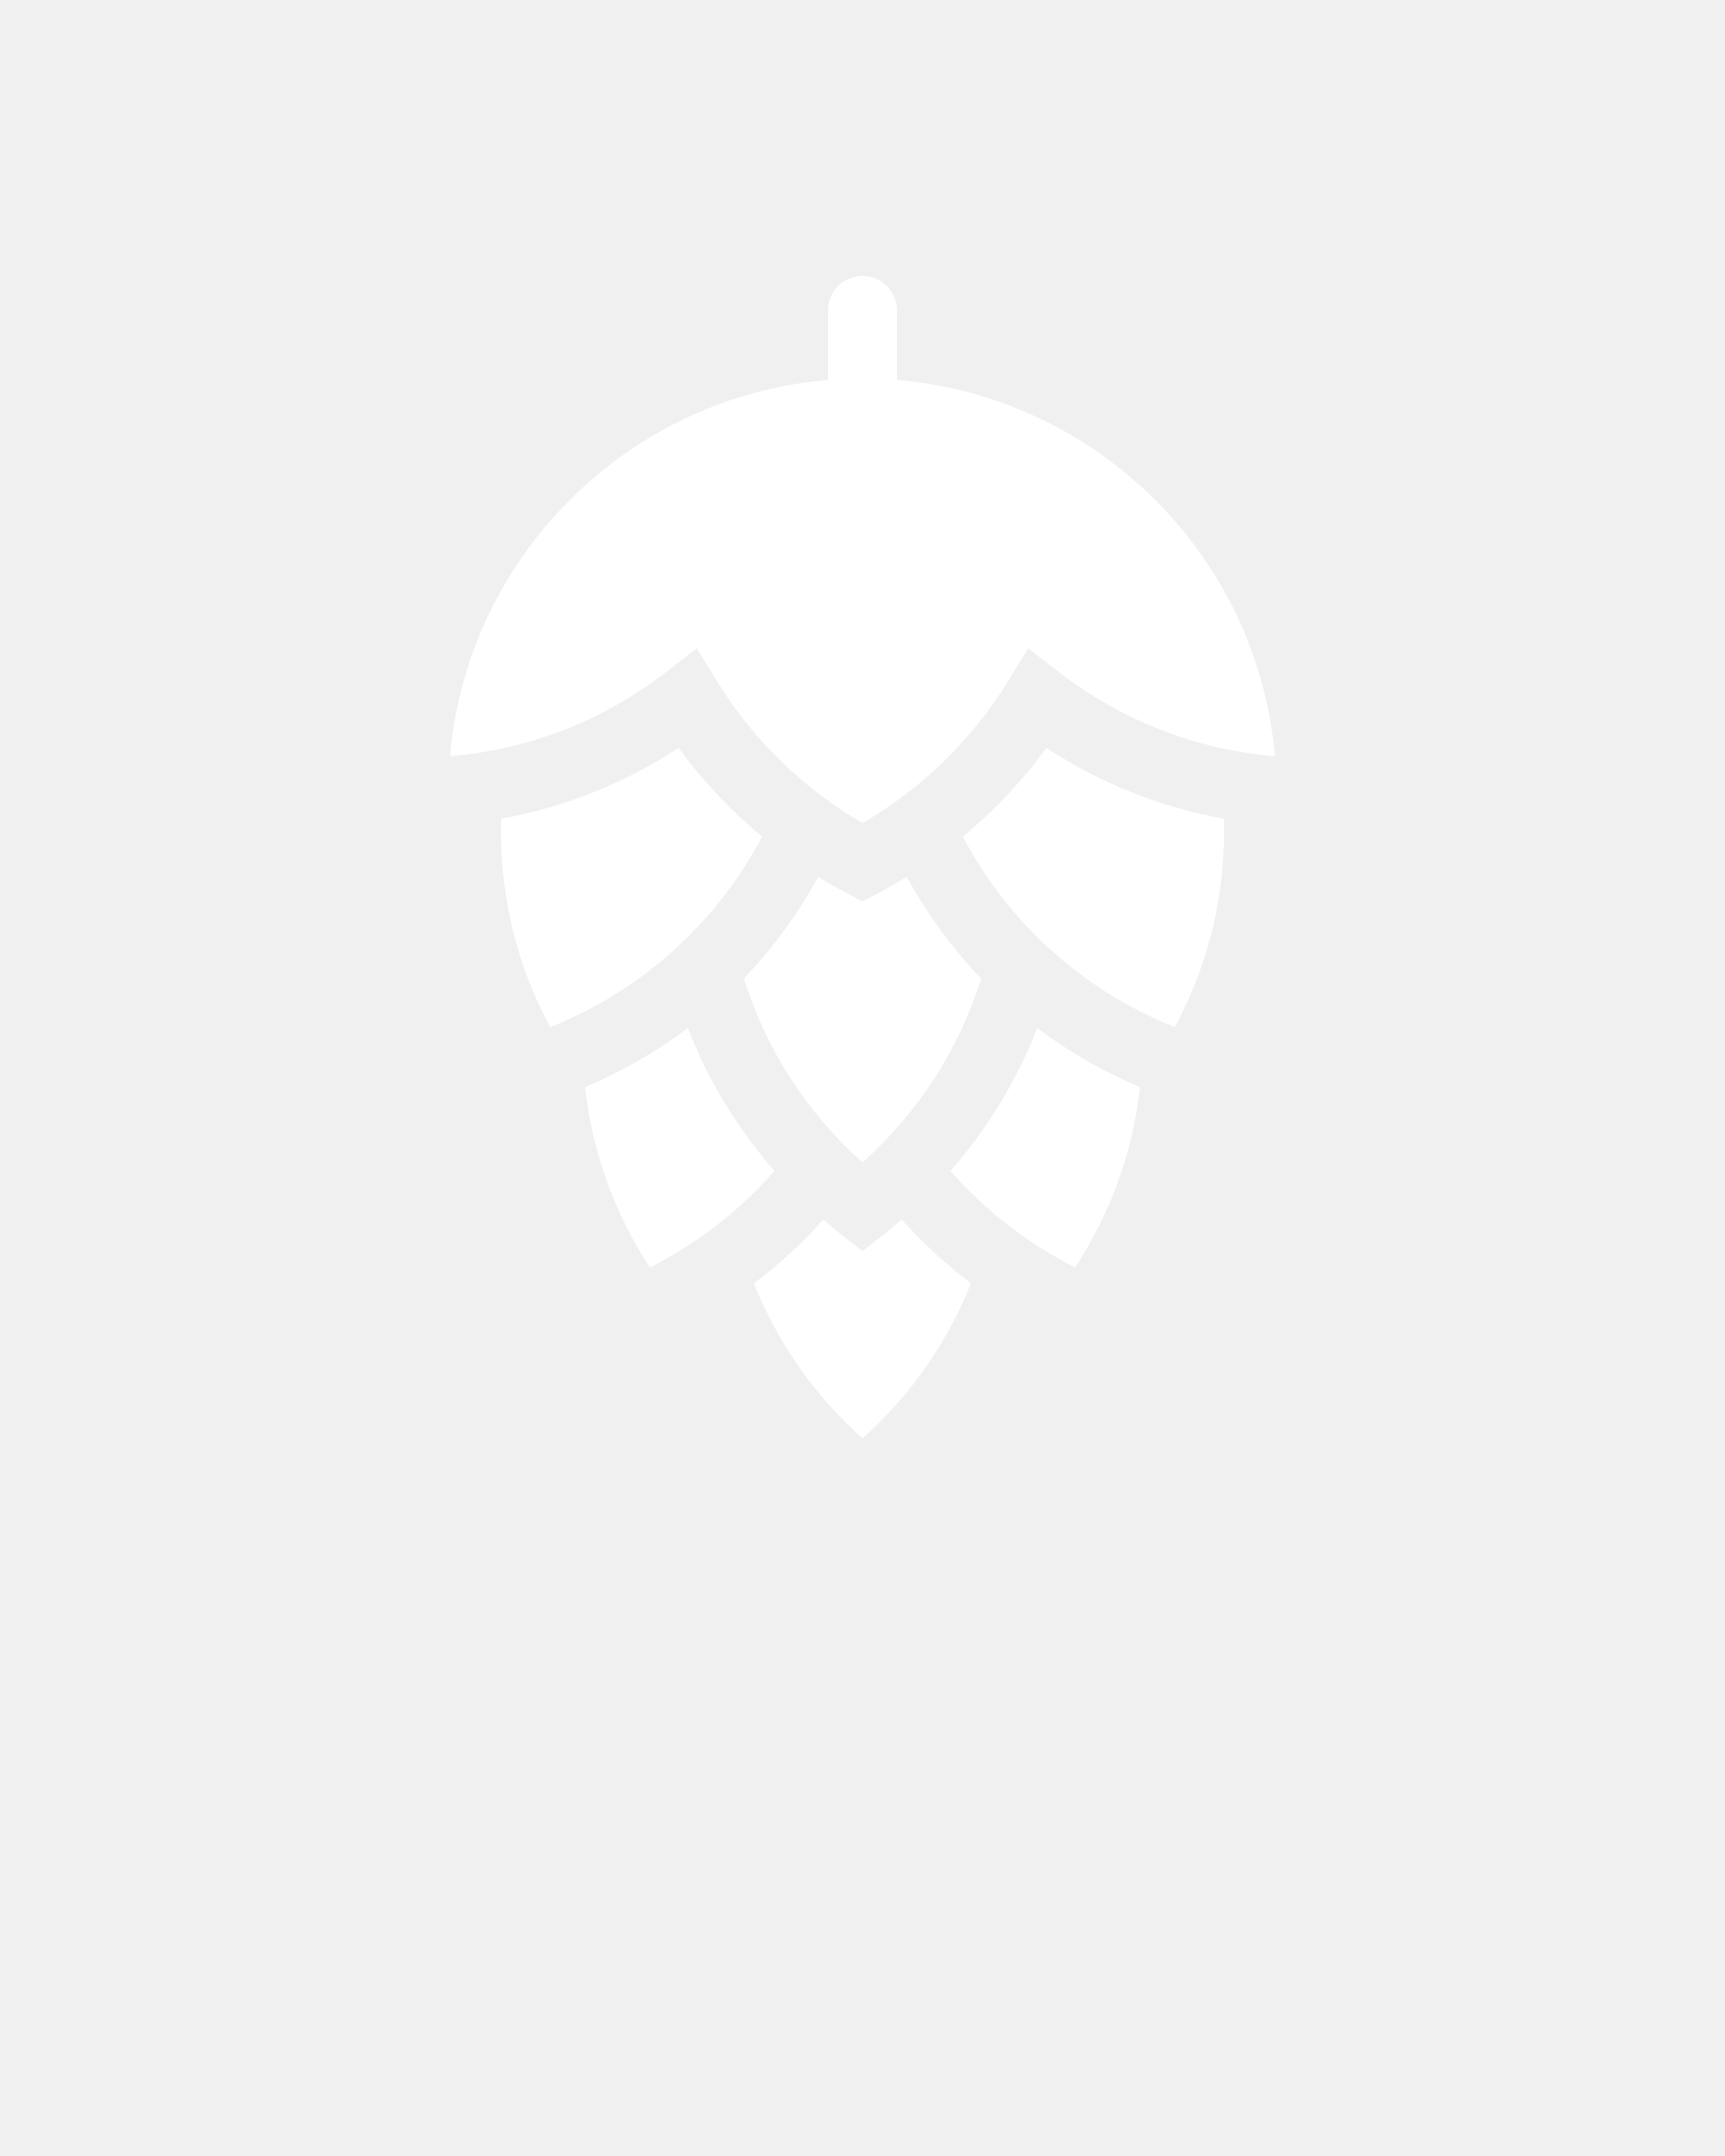
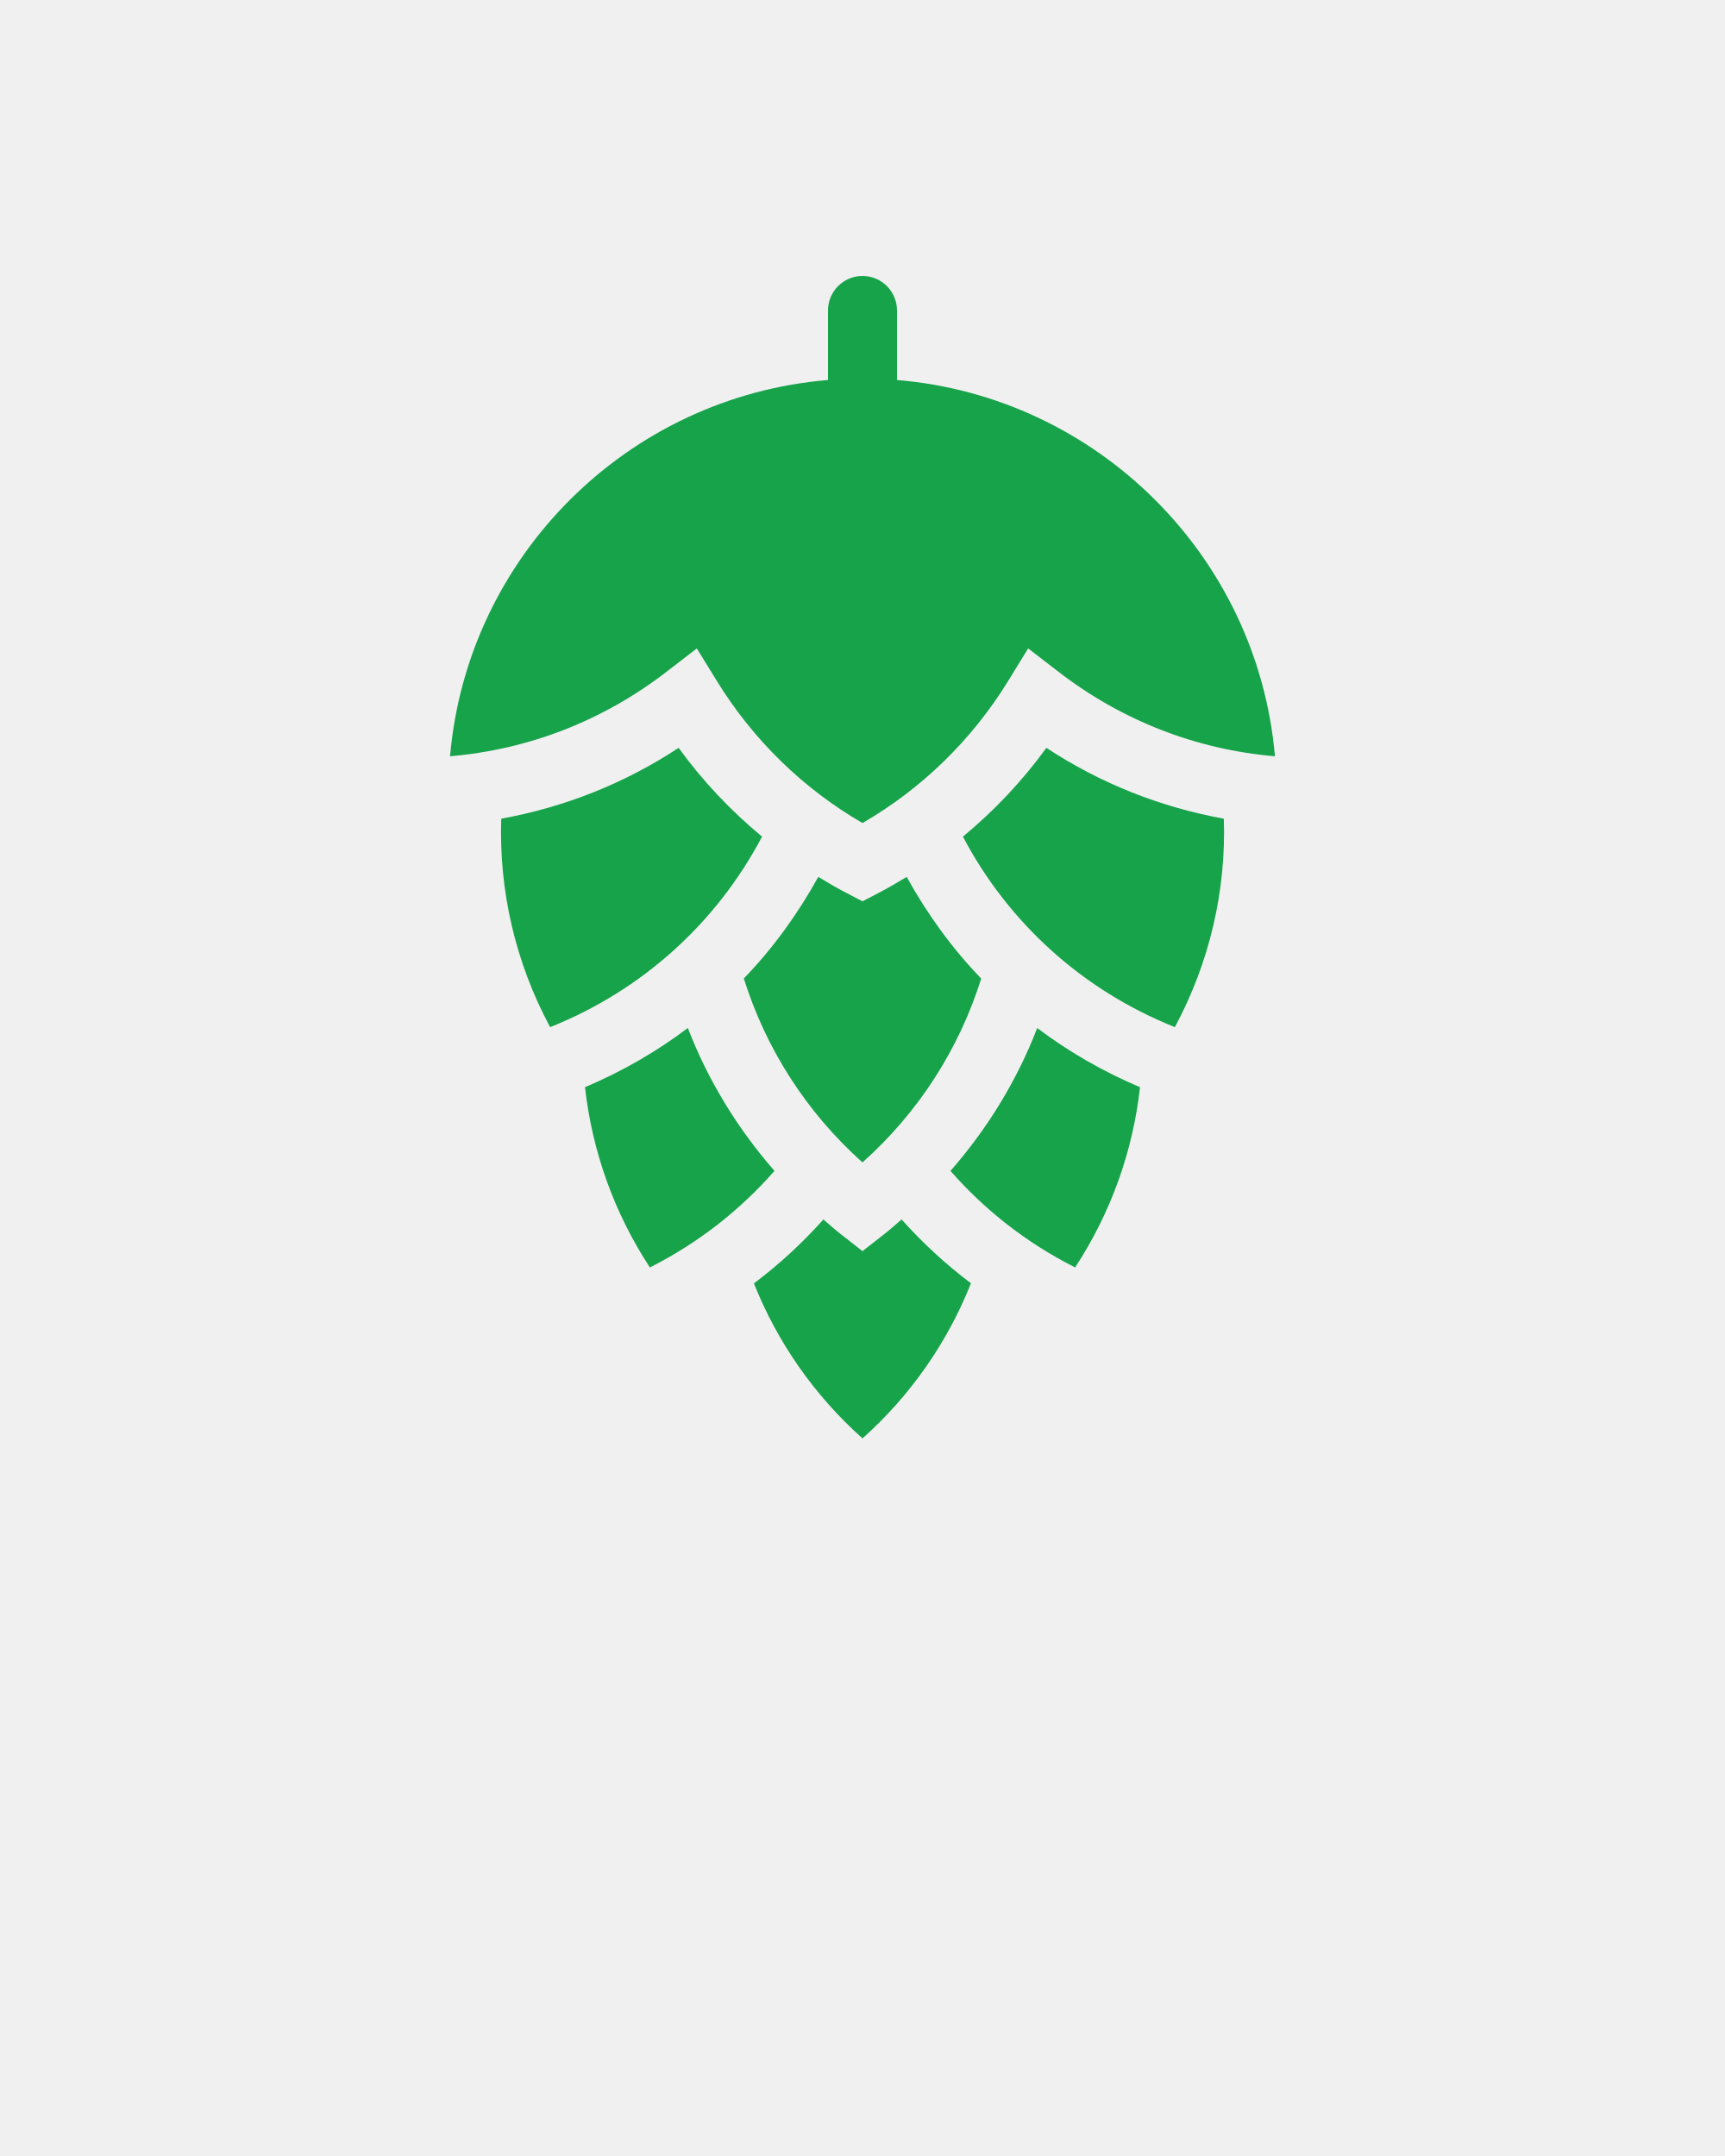
<svg xmlns="http://www.w3.org/2000/svg" version="1.1" x="0px" y="0px" viewBox="0 0 100 125" enable-background="new 0 0 100 100" xml:space="preserve">
-   <path fill="#ffffff" d="M52.266,70.7c1.213,1.359,2.557,2.599,4.022,3.702c-1.355,3.406-3.48,6.485-6.288,8.992  c-2.806-2.506-4.938-5.581-6.295-8.985c1.468-1.105,2.815-2.347,4.029-3.708c0.341,0.294,0.676,0.595,1.033,0.874L50,72.539  l1.232-0.964C51.59,71.295,51.925,70.995,52.266,70.7z M62.326,73.483c2.088-3.188,3.351-6.761,3.762-10.449  c-2.143-0.908-4.142-2.059-5.96-3.431c-1.165,3.023-2.87,5.816-5.028,8.284C57.103,70.172,59.54,72.078,62.326,73.483z   M52.562,50.841c-0.536,0.327-1.079,0.642-1.638,0.933L50,52.256l-0.925-0.482c-0.559-0.291-1.103-0.606-1.639-0.934  c-1.19,2.157-2.63,4.143-4.316,5.891c1.279,4.07,3.62,7.752,6.879,10.664c3.259-2.911,5.605-6.589,6.883-10.66  C55.194,54.986,53.753,52.999,52.562,50.841z M33.913,63.033c0.413,3.689,1.673,7.263,3.761,10.45  c2.787-1.406,5.221-3.313,7.224-5.598c-2.156-2.468-3.859-5.262-5.024-8.284C38.056,60.975,36.057,62.125,33.913,63.033z   M44.177,48.506c-1.814-1.503-3.445-3.227-4.837-5.147c-3.142,2.068-6.621,3.442-10.283,4.107  c-0.137,4.167,0.813,8.321,2.834,12.086C37.218,57.424,41.531,53.524,44.177,48.506z M55.821,48.507  c2.647,5.018,6.96,8.917,12.287,11.044c2.021-3.764,2.976-7.919,2.839-12.085c-3.664-0.665-7.145-2.039-10.287-4.108  C59.268,45.28,57.636,47.004,55.821,48.507z M52,22.032V18c0-1.104-0.896-2-2-2s-2,0.896-2,2v4.032  c-11.611,0.964-20.905,10.216-21.91,21.815c4.569-0.391,8.871-2.063,12.545-4.896l1.76-1.357l1.165,1.893  c2.1,3.413,5.003,6.241,8.44,8.231c3.437-1.99,6.341-4.818,8.44-8.231l1.164-1.893l1.76,1.357c3.676,2.833,7.977,4.506,12.546,4.896  C72.906,32.249,63.611,22.997,52,22.032z" />
+   <path fill="#16a34a" d="M52.266,70.7c1.213,1.359,2.557,2.599,4.022,3.702c-1.355,3.406-3.48,6.485-6.288,8.992  c-2.806-2.506-4.938-5.581-6.295-8.985c1.468-1.105,2.815-2.347,4.029-3.708c0.341,0.294,0.676,0.595,1.033,0.874L50,72.539  l1.232-0.964C51.59,71.295,51.925,70.995,52.266,70.7z M62.326,73.483c2.088-3.188,3.351-6.761,3.762-10.449  c-2.143-0.908-4.142-2.059-5.96-3.431c-1.165,3.023-2.87,5.816-5.028,8.284C57.103,70.172,59.54,72.078,62.326,73.483z   M52.562,50.841c-0.536,0.327-1.079,0.642-1.638,0.933L50,52.256l-0.925-0.482c-0.559-0.291-1.103-0.606-1.639-0.934  c-1.19,2.157-2.63,4.143-4.316,5.891c1.279,4.07,3.62,7.752,6.879,10.664c3.259-2.911,5.605-6.589,6.883-10.66  C55.194,54.986,53.753,52.999,52.562,50.841z M33.913,63.033c0.413,3.689,1.673,7.263,3.761,10.45  c2.787-1.406,5.221-3.313,7.224-5.598c-2.156-2.468-3.859-5.262-5.024-8.284C38.056,60.975,36.057,62.125,33.913,63.033z   M44.177,48.506c-1.814-1.503-3.445-3.227-4.837-5.147c-3.142,2.068-6.621,3.442-10.283,4.107  c-0.137,4.167,0.813,8.321,2.834,12.086C37.218,57.424,41.531,53.524,44.177,48.506z M55.821,48.507  c2.647,5.018,6.96,8.917,12.287,11.044c2.021-3.764,2.976-7.919,2.839-12.085c-3.664-0.665-7.145-2.039-10.287-4.108  C59.268,45.28,57.636,47.004,55.821,48.507z M52,22.032V18c0-1.104-0.896-2-2-2s-2,0.896-2,2v4.032  c-11.611,0.964-20.905,10.216-21.91,21.815c4.569-0.391,8.871-2.063,12.545-4.896l1.76-1.357l1.165,1.893  c2.1,3.413,5.003,6.241,8.44,8.231c3.437-1.99,6.341-4.818,8.44-8.231l1.164-1.893l1.76,1.357c3.676,2.833,7.977,4.506,12.546,4.896  C72.906,32.249,63.611,22.997,52,22.032z" />
</svg>
